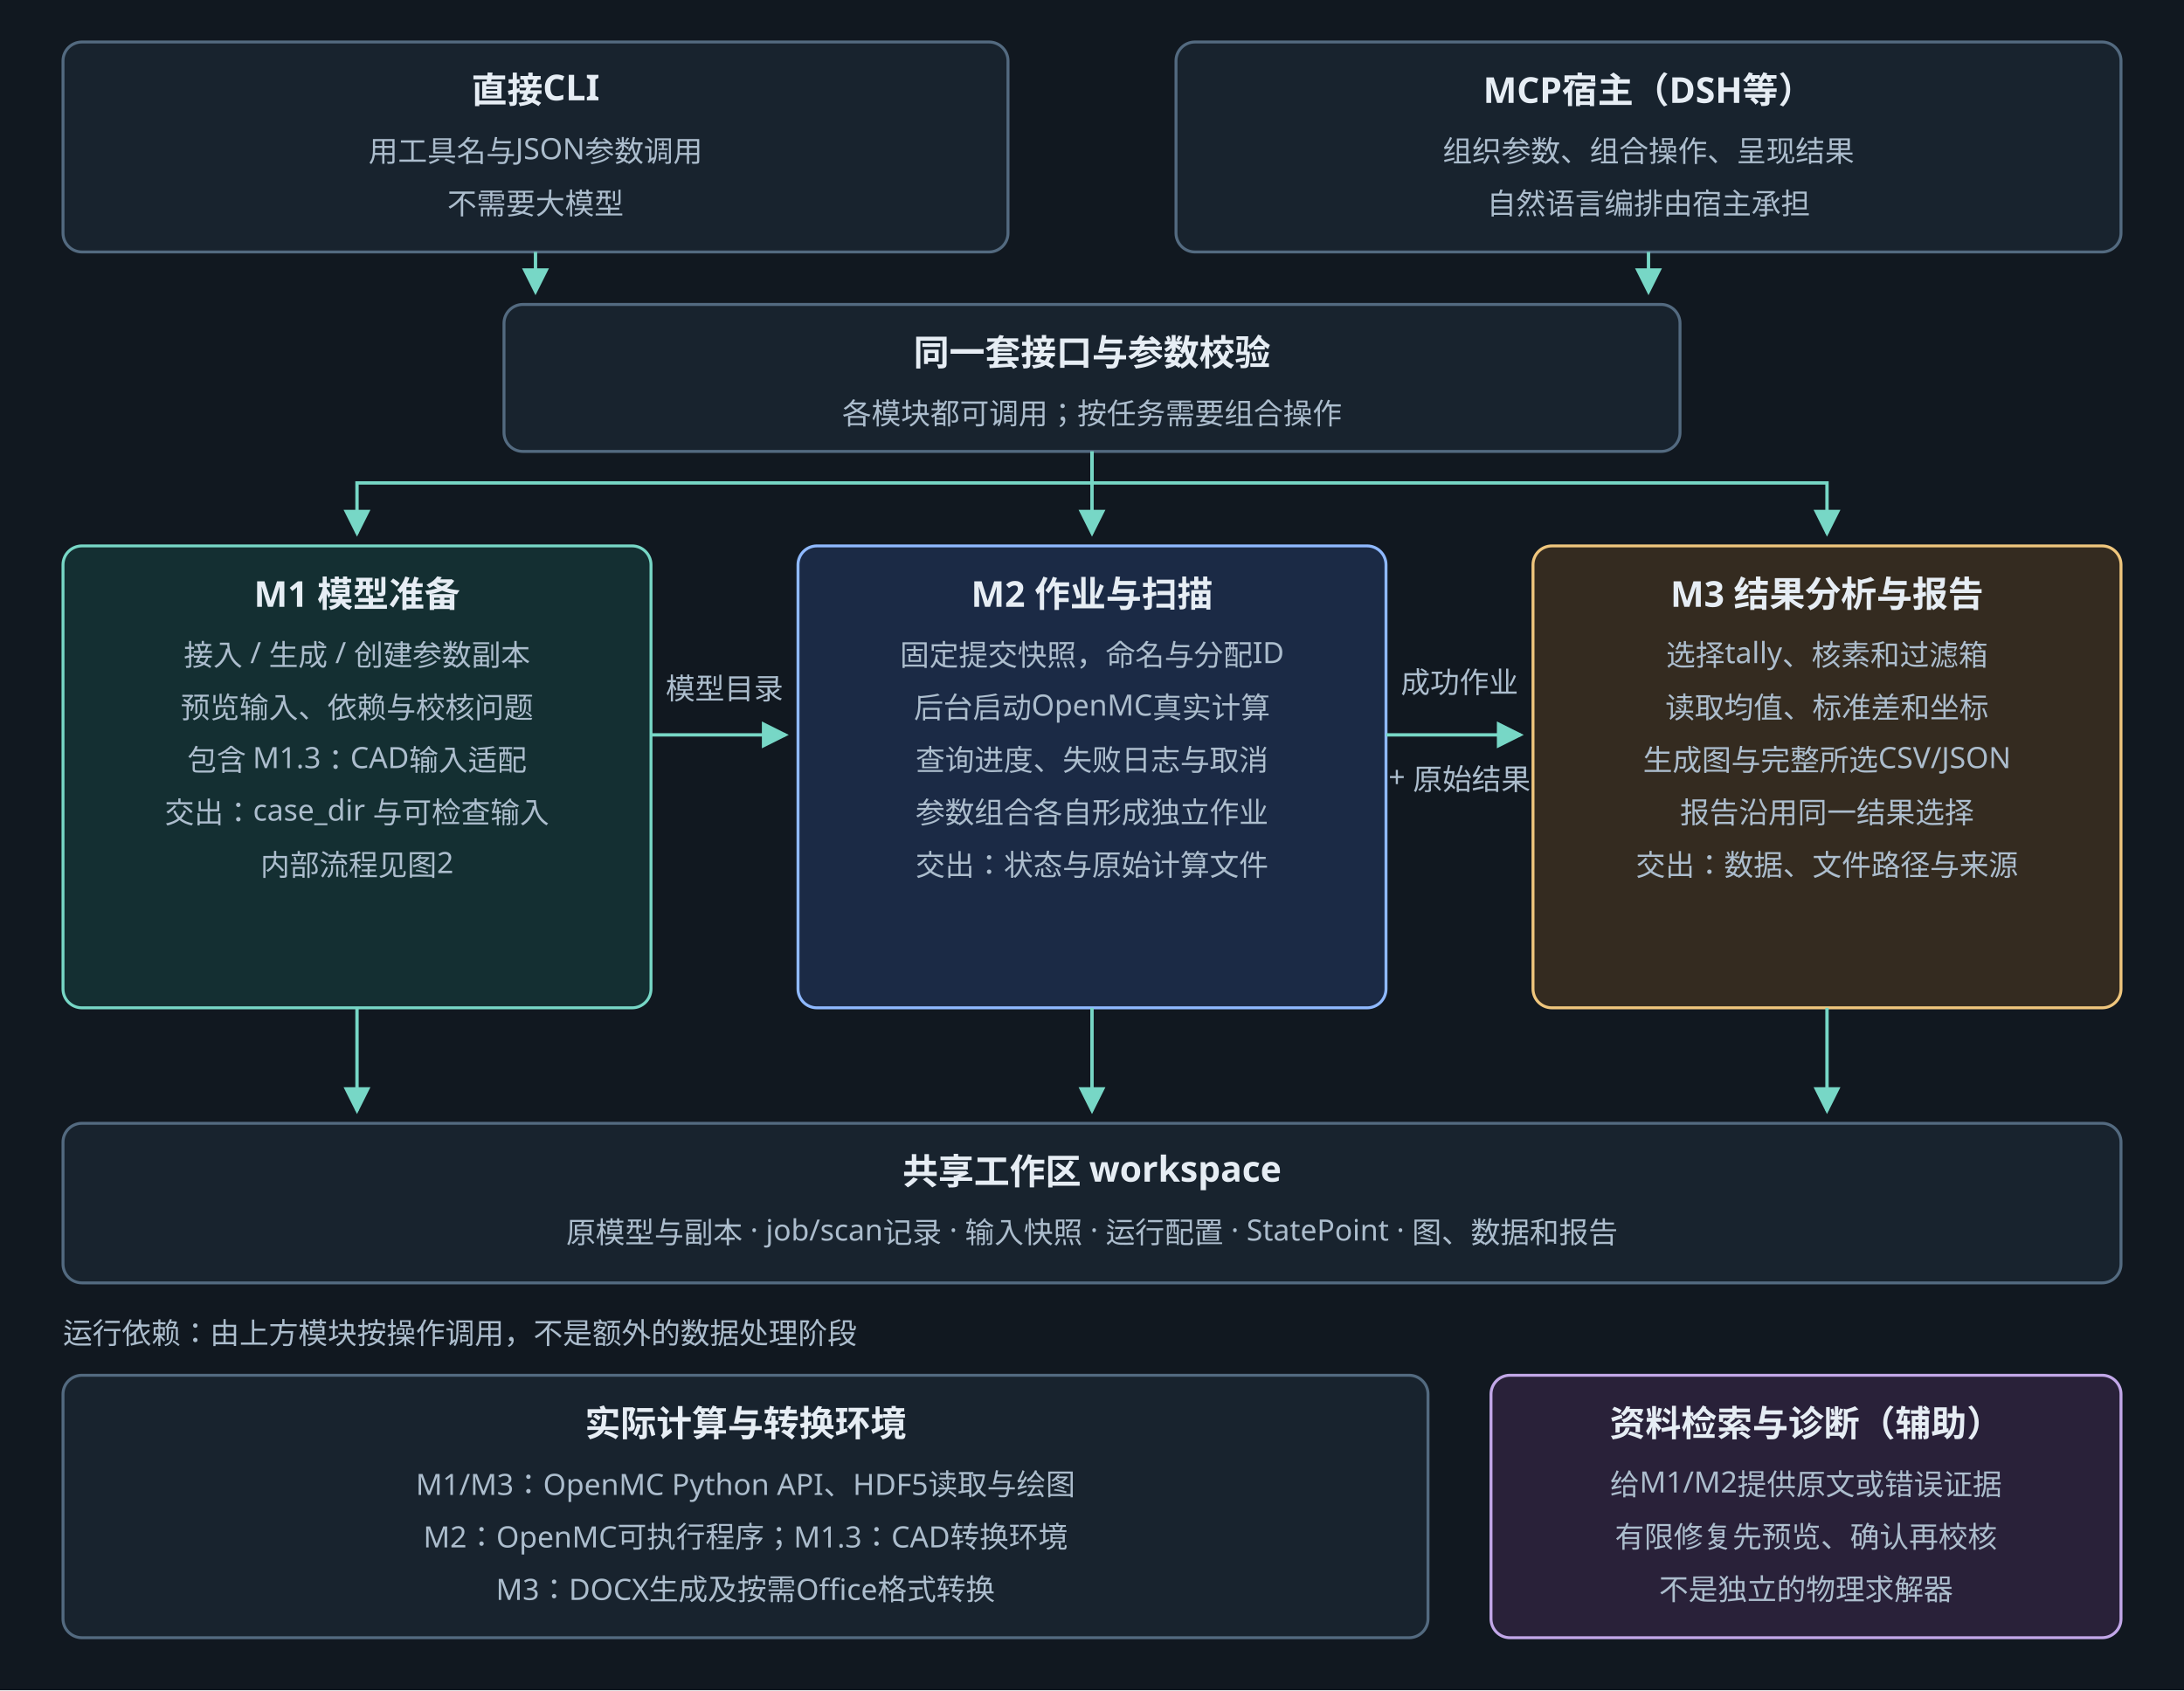
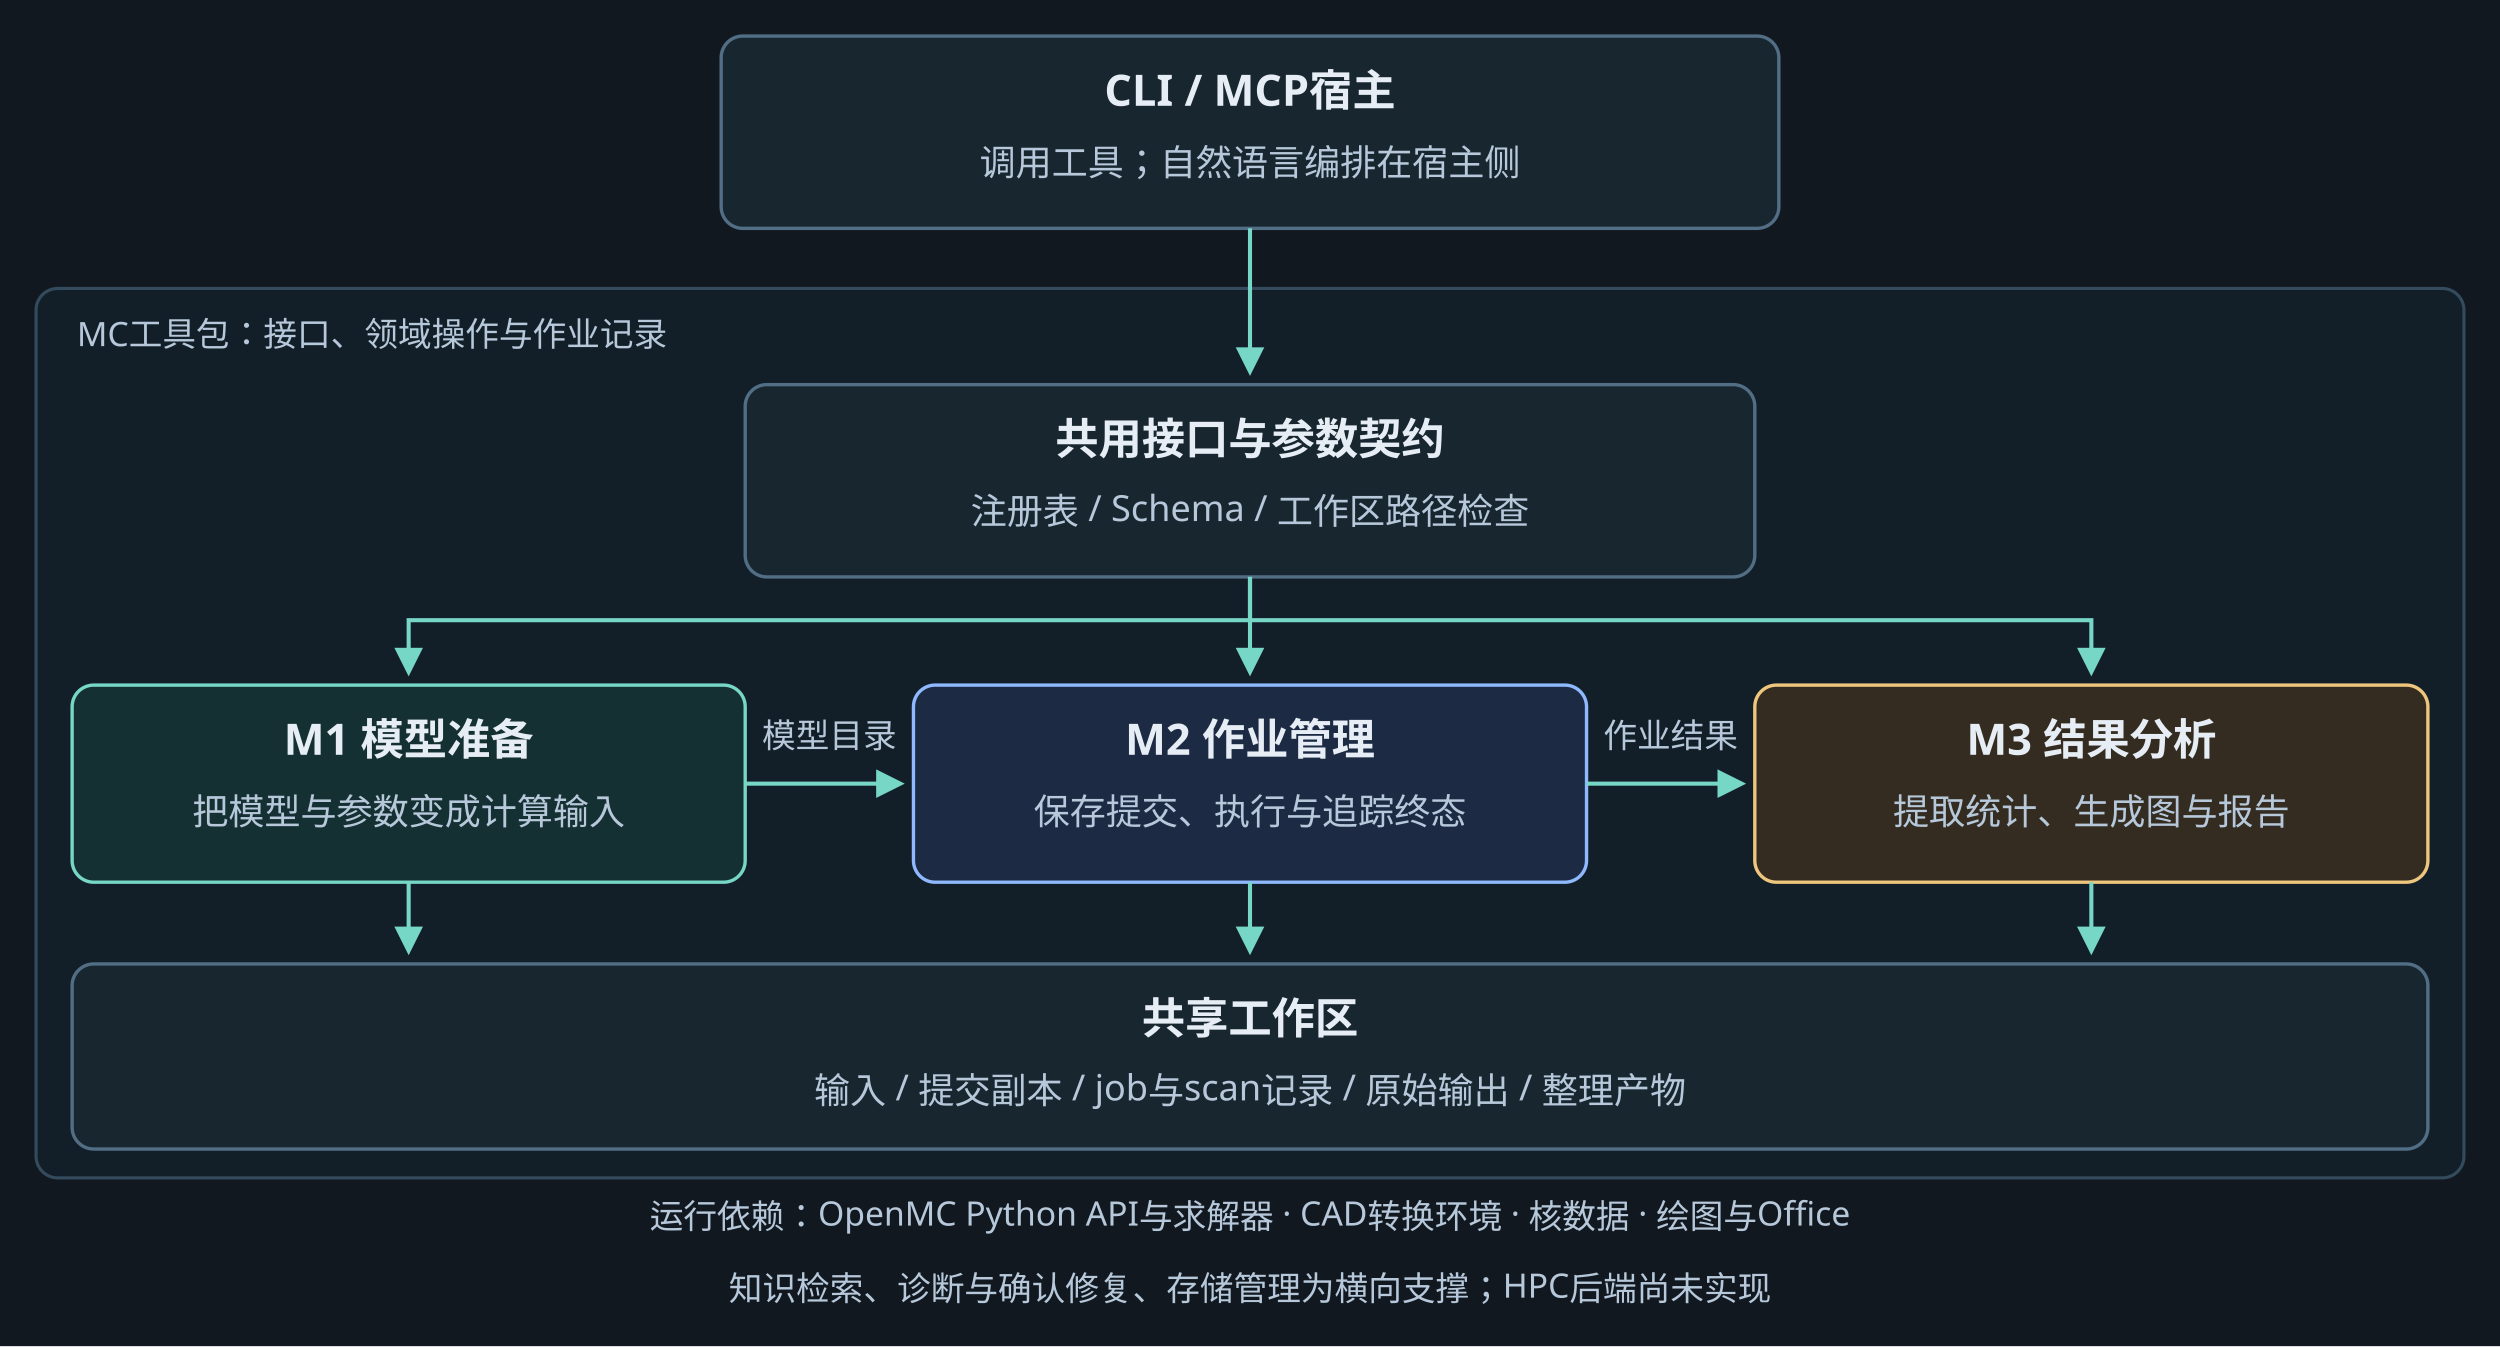
- <svg xmlns="http://www.w3.org/2000/svg" width="1040" height="805" viewBox="0 0 1040 805" role="img" aria-labelledby="title desc">
-   <rect width="1040" height="805" fill="#111820" />
-   <style>text{font-family:system-ui,"Microsoft YaHei",sans-serif;fill:#e6edf4;font-size:16px}.small{fill:#acbdcd;font-size:14px}.head{font-weight:650;font-size:17px}.box{fill:#18232e;stroke:#536a80;stroke-width:1.4}.m1{fill:#142f32;stroke:#77d7c6}.m2{fill:#1b2a45;stroke:#8fb9ff}.m3{fill:#342b20;stroke:#efc67d}.aux{fill:#292139;stroke:#c2a7e8}.group{fill:#121d27;stroke:#77d7c6;stroke-width:1.3}.edge{fill:none;stroke:#77d7c6;stroke-width:1.6;marker-end:url(#arrow)}.return{stroke:#91a4b7;stroke-dasharray:5 4;marker-end:url(#return)}.lane{stroke:#536a80;stroke-dasharray:5 6;stroke-width:1}</style>
+ <svg xmlns="http://www.w3.org/2000/svg" width="1040" height="560" viewBox="0 0 1040 560" role="img" aria-labelledby="title desc">
  <defs>
-     <marker id="arrow" markerWidth="8" markerHeight="8" refX="7" refY="4" orient="auto">
-       <path d="M0,0 L8,4 L0,8" fill="#77d7c6" />
+     <marker id="arrow" viewBox="0 0 10 10" refX="8" refY="5" markerWidth="7" markerHeight="7" orient="auto-start-reverse">
+       <path d="M0 0 L10 5 L0 10 Z" fill="#77d7c6" />
    </marker>
-     <marker id="return" markerWidth="8" markerHeight="8" refX="7" refY="4" orient="auto">
-       <path d="M0,0 L8,4 L0,8" fill="#91a4b7" />
+     <marker id="future" viewBox="0 0 10 10" refX="8" refY="5" markerWidth="7" markerHeight="7" orient="auto-start-reverse">
+       <path d="M0 0 L10 5 L0 10 Z" fill="#efc67d" />
    </marker>
  </defs>
-   <rect class="box " x="30" y="20" width="450" height="100" rx="9" />
-   <text class="head" x="255.0" y="49" text-anchor="middle">直接CLI</text>
-   <text class="small" x="255.0" y="77" text-anchor="middle">用工具名与JSON参数调用</text>
-   <text class="small" x="255.0" y="102" text-anchor="middle">不需要大模型</text>
-   <rect class="box " x="560" y="20" width="450" height="100" rx="9" />
-   <text class="head" x="785.0" y="49" text-anchor="middle">MCP宿主（DSH等）</text>
-   <text class="small" x="785.0" y="77" text-anchor="middle">组织参数、组合操作、呈现结果</text>
-   <text class="small" x="785.0" y="102" text-anchor="middle">自然语言编排由宿主承担</text>
-   <rect class="box " x="240" y="145" width="560" height="70" rx="9" />
-   <text class="head" x="520.0" y="174" text-anchor="middle">同一套接口与参数校验</text>
-   <text class="small" x="520.0" y="202" text-anchor="middle">各模块都可调用；按任务需要组合操作</text>
-   <path class="edge" d="M255,120 V139" />
-   <path class="edge" d="M785,120 V139" />
-   <path class="edge" d="M520,215 V230 H170 V254" />
-   <path class="edge" d="M520,215 V230 H520 V254" />
-   <path class="edge" d="M520,215 V230 H870 V254" />
-   <rect class="box m1" x="30" y="260" width="280" height="220" rx="9" />
-   <text class="head" x="170.0" y="289" text-anchor="middle">M1 模型准备</text>
-   <text class="small" x="170.0" y="317" text-anchor="middle">接入 / 生成 / 创建参数副本</text>
-   <text class="small" x="170.0" y="342" text-anchor="middle">预览输入、依赖与校核问题</text>
-   <text class="small" x="170.0" y="367" text-anchor="middle">包含 M1.3：CAD输入适配</text>
-   <text class="small" x="170.0" y="392" text-anchor="middle">交出：case_dir 与可检查输入</text>
-   <text class="small" x="170.0" y="417" text-anchor="middle">内部流程见图2</text>
-   <rect class="box m2" x="380" y="260" width="280" height="220" rx="9" />
-   <text class="head" x="520.0" y="289" text-anchor="middle">M2 作业与扫描</text>
-   <text class="small" x="520.0" y="317" text-anchor="middle">固定提交快照，命名与分配ID</text>
-   <text class="small" x="520.0" y="342" text-anchor="middle">后台启动OpenMC真实计算</text>
-   <text class="small" x="520.0" y="367" text-anchor="middle">查询进度、失败日志与取消</text>
-   <text class="small" x="520.0" y="392" text-anchor="middle">参数组合各自形成独立作业</text>
-   <text class="small" x="520.0" y="417" text-anchor="middle">交出：状态与原始计算文件</text>
-   <rect class="box m3" x="730" y="260" width="280" height="220" rx="9" />
-   <text class="head" x="870.0" y="289" text-anchor="middle">M3 结果分析与报告</text>
-   <text class="small" x="870.0" y="317" text-anchor="middle">选择tally、核素和过滤箱</text>
-   <text class="small" x="870.0" y="342" text-anchor="middle">读取均值、标准差和坐标</text>
-   <text class="small" x="870.0" y="367" text-anchor="middle">生成图与完整所选CSV/JSON</text>
-   <text class="small" x="870.0" y="392" text-anchor="middle">报告沿用同一结果选择</text>
-   <text class="small" x="870.0" y="417" text-anchor="middle">交出：数据、文件路径与来源</text>
-   <path class="edge" d="M310,350 H374" />
-   <text class="small" x="345" y="333" text-anchor="middle">模型目录</text>
-   <path class="edge" d="M660,350 H724" />
-   <text class="small" x="695" y="330" text-anchor="middle">成功作业</text>
-   <text class="small" x="695" y="375" text-anchor="middle">+ 原始结果</text>
-   <rect class="box " x="30" y="535" width="980" height="76" rx="9" />
-   <text class="head" x="520.0" y="564" text-anchor="middle">共享工作区 workspace</text>
-   <text class="small" x="520.0" y="592" text-anchor="middle">原模型与副本 · job/scan记录 · 输入快照 · 运行配置 · StatePoint · 图、数据和报告</text>
-   <path class="edge" d="M170,480 V529" />
-   <path class="edge" d="M520,480 V529" />
-   <path class="edge" d="M870,480 V529" />
-   <text class="small" x="30" y="640">运行依赖：由上方模块按操作调用，不是额外的数据处理阶段</text>
-   <rect class="box " x="30" y="655" width="650" height="125" rx="9" />
-   <text class="head" x="355.0" y="684" text-anchor="middle">实际计算与转换环境</text>
-   <text class="small" x="355.0" y="712" text-anchor="middle">M1/M3：OpenMC Python API、HDF5读取与绘图</text>
-   <text class="small" x="355.0" y="737" text-anchor="middle">M2：OpenMC可执行程序；M1.3：CAD转换环境</text>
-   <text class="small" x="355.0" y="762" text-anchor="middle">M3：DOCX生成及按需Office格式转换</text>
-   <rect class="box aux" x="710" y="655" width="300" height="125" rx="9" />
-   <text class="head" x="860.0" y="684" text-anchor="middle">资料检索与诊断（辅助）</text>
-   <text class="small" x="860.0" y="712" text-anchor="middle">给M1/M2提供原文或错误证据</text>
-   <text class="small" x="860.0" y="737" text-anchor="middle">有限修复先预览、确认再校核</text>
-   <text class="small" x="860.0" y="762" text-anchor="middle">不是独立的物理求解器</text>
+   <style>text{font-family:system-ui,"Microsoft YaHei",sans-serif;fill:#e6edf4}.head{font-size:18px;font-weight:650}.body{font-size:15px;fill:#b6c8da}.small{font-size:14px;fill:#b6c8da}.box{fill:#182630;stroke:#526e85;stroke-width:1.4}.m1{fill:#153032;stroke:#77d7c6}.m2{fill:#1c2a44;stroke:#8fb9ff}.m3{fill:#342c20;stroke:#efc67d}.plan{fill:#28251f;stroke:#efc67d;stroke-dasharray:7 5}.edge{fill:none;stroke:#77d7c6;stroke-width:1.7;marker-end:url(#arrow)}.planned{fill:none;stroke:#efc67d;stroke-width:1.7;stroke-dasharray:7 5;marker-end:url(#future)}.group{fill:#121f28;stroke:#344b5d;stroke-width:1.3}</style>
+   <rect width="1040" height="560" fill="#111820" />
+   <rect class="box " x="300" y="15" width="440" height="80" rx="9" />
+   <text class="head" x="520.0" y="44" text-anchor="middle">CLI / MCP宿主</text>
+   <text class="body" x="520.0" y="73" text-anchor="middle">调用工具；自然语言编排在宿主侧</text>
+   <rect class="group" x="15" y="120" width="1010" height="370" rx="9" />
+   <text class="small" x="32" y="144" text-anchor="start">MC工具包：接口、领域操作与作业记录</text>
+   <rect class="box " x="310" y="160" width="420" height="80" rx="9" />
+   <text class="head" x="520.0" y="189" text-anchor="middle">共用接口与参数契约</text>
+   <text class="body" x="520.0" y="218" text-anchor="middle">注册表 / Schema / 工作区路径检查</text>
+   <path class="edge" d="M520,95 V154" />
+   <rect class="box m1" x="30" y="285" width="280" height="82" rx="9" />
+   <text class="head" x="170.0" y="314" text-anchor="middle">M1 模型准备</text>
+   <text class="body" x="170.0" y="343" text-anchor="middle">把模型与参数变成计算输入</text>
+   <rect class="box m2" x="380" y="285" width="280" height="82" rx="9" />
+   <text class="head" x="520.0" y="314" text-anchor="middle">M2 作业管理</text>
+   <text class="body" x="520.0" y="343" text-anchor="middle">保存提交、执行与追踪终态</text>
+   <rect class="box m3" x="730" y="285" width="280" height="82" rx="9" />
+   <text class="head" x="870.0" y="314" text-anchor="middle">M3 结果分析</text>
+   <text class="body" x="870.0" y="343" text-anchor="middle">提取统计、生成图与报告</text>
+   <path class="edge" d="M520,240 V258 H170 V279" />
+   <path class="edge" d="M520,240 V279" />
+   <path class="edge" d="M520,240 V258 H870 V279" />
+   <path class="edge" d="M310,326 H374" />
+   <path class="edge" d="M660,326 H724" />
+   <text class="small" x="345" y="311" text-anchor="middle">模型目录</text>
+   <text class="small" x="695" y="311" text-anchor="middle">作业结果</text>
+   <rect class="box " x="30" y="401" width="980" height="77" rx="9" />
+   <text class="head" x="520.0" y="430" text-anchor="middle">共享工作区</text>
+   <text class="body" x="520.0" y="459" text-anchor="middle">输入 / 提交副本 / job与scan记录 / 原始输出 / 整理产物</text>
+   <path class="edge" d="M170,367 V395" />
+   <path class="edge" d="M520,367 V395" />
+   <path class="edge" d="M870,367 V395" />
+   <text class="small" x="520" y="511" text-anchor="middle">运行依赖：OpenMC Python API与求解器 · CAD转换环境 · 核数据 · 绘图与Office</text>
+   <text class="small" x="520" y="541" text-anchor="middle">知识检索、诊断与确认修复、存储管理为横向支撑；HPC后端尚未实现</text>
</svg>
